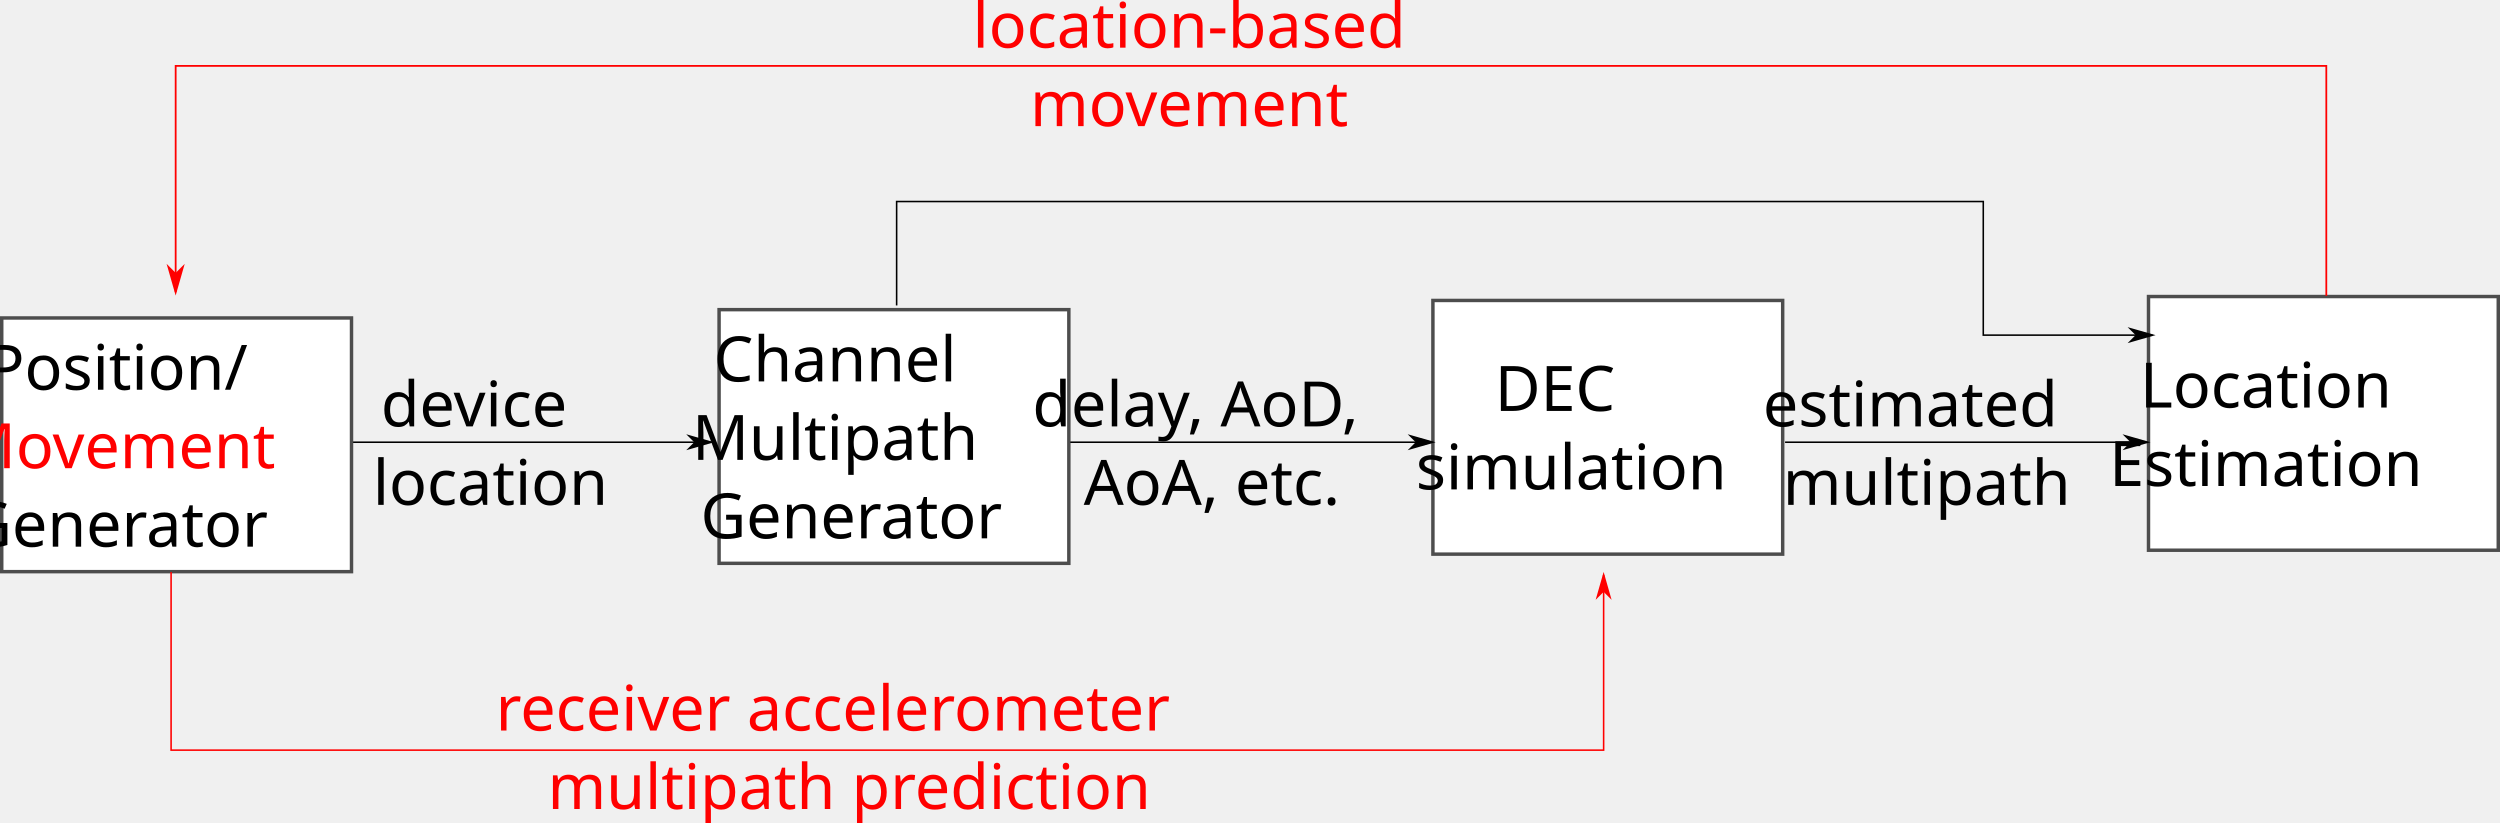
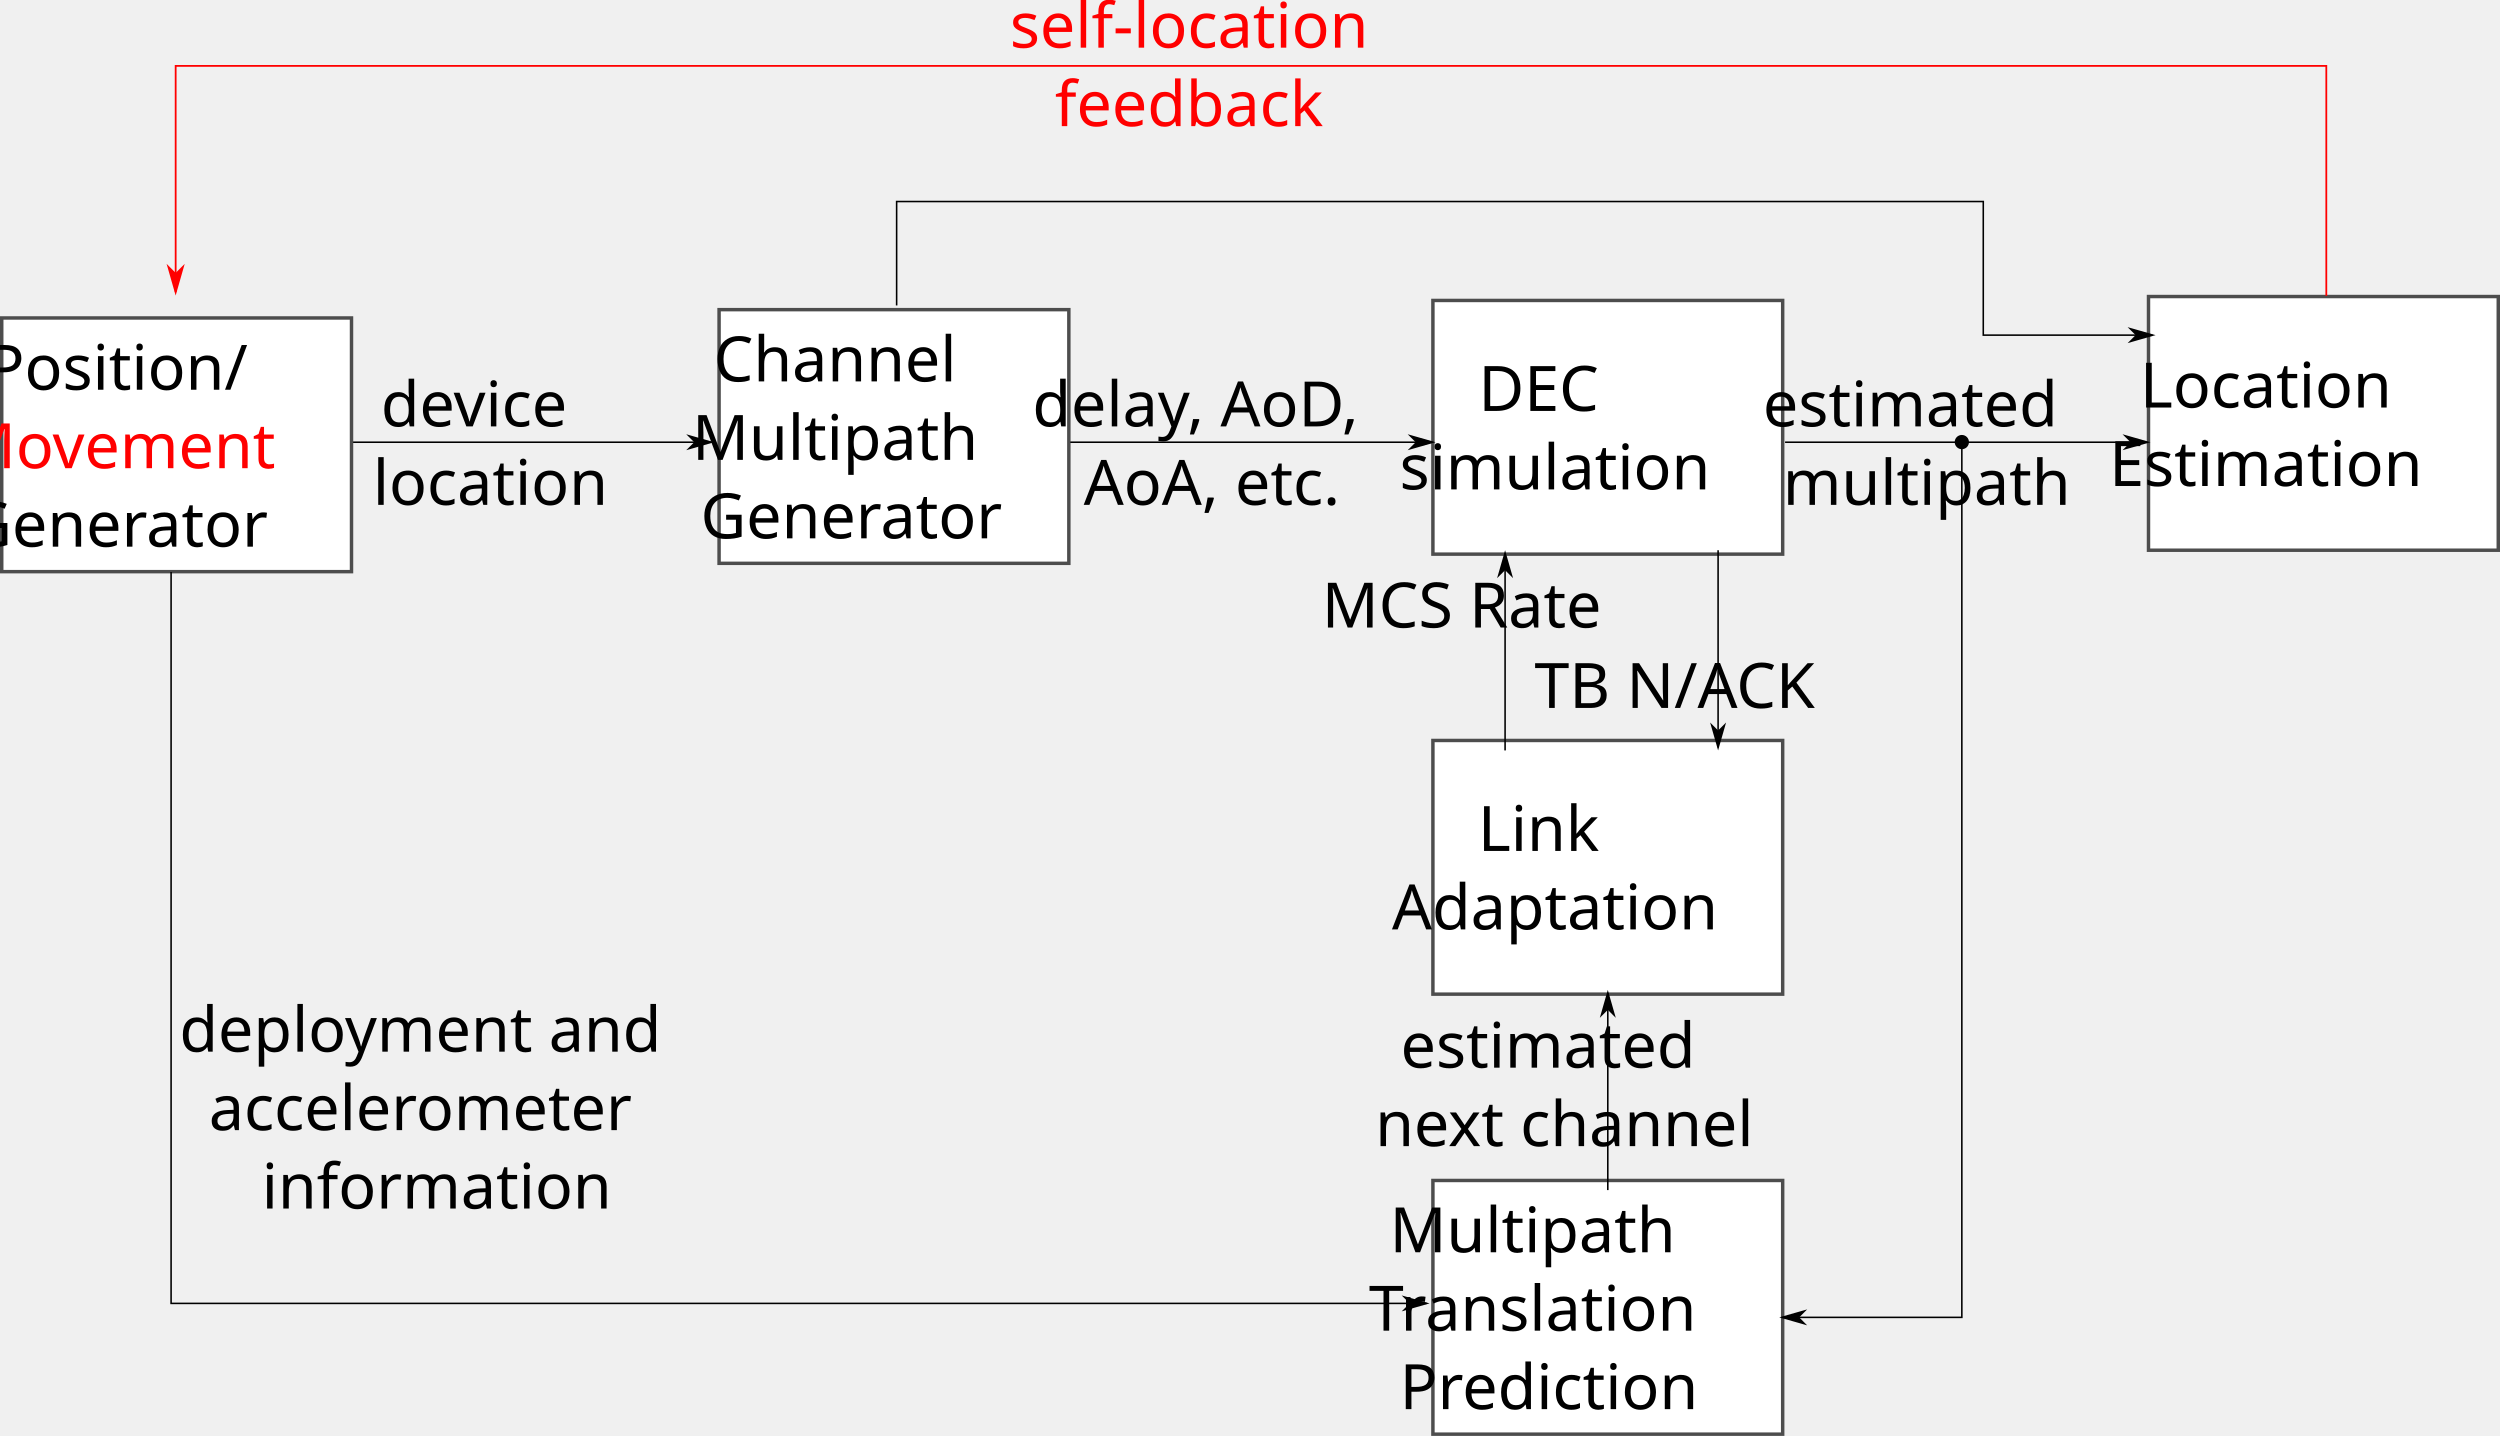
- <svg xmlns="http://www.w3.org/2000/svg" width="421.601mm" height="138.63mm" viewBox="0 0 421.601 138.63" version="1.1" id="svg8">
+ <svg xmlns="http://www.w3.org/2000/svg" width="421.601mm" height="242.15mm" viewBox="0 0 421.601 242.15" version="1.1" id="svg8">
  <defs id="defs2">
+     <marker style="overflow:visible" id="DotL" refX="0" refY="0" orient="auto">
+       <path transform="matrix(0.8,0,0,0.8,5.92,0.8)" style="fill:context-stroke;fill-rule:evenodd;stroke:context-stroke;stroke-width:1pt" d="m -2.5,-1 c 0,2.76 -2.24,5 -5,5 -2.76,0 -5,-2.24 -5,-5 0,-2.76 2.24,-5 5,-5 2.76,0 5,2.24 5,5 z" id="path13213" />
+     </marker>
    <marker style="overflow:visible" id="marker6019" refX="0" refY="0" orient="auto">
      <path transform="matrix(-0.8,0,0,-0.8,-10,0)" style="fill:#000000;fill-opacity:1;fill-rule:evenodd;stroke:#000000;stroke-width:1pt;stroke-opacity:1" d="M 0,0 5,-5 -12.5,0 5,5 Z" id="path6017" />
    </marker>
    <marker orient="auto" refY="0" refX="0" id="marker3504" style="overflow:visible">
      <path id="path3502" d="M 0,0 5,-5 -12.5,0 5,5 Z" style="fill:#ff0000;fill-opacity:1;fill-rule:evenodd;stroke:#ff0000;stroke-width:1pt;stroke-opacity:1" transform="matrix(-0.8,0,0,-0.8,-10,0)" />
    </marker>
    <marker orient="auto" refY="0" refX="0" id="marker3072" style="overflow:visible">
      <path id="path3070" d="M 0,0 5,-5 -12.5,0 5,5 Z" style="fill:#000000;fill-opacity:1;fill-rule:evenodd;stroke:#000000;stroke-width:1pt;stroke-opacity:1" transform="matrix(-0.8,0,0,-0.8,-10,0)" />
    </marker>
    <marker style="overflow:visible" id="marker2634" refX="0" refY="0" orient="auto">
      <path transform="matrix(-0.8,0,0,-0.8,-10,0)" style="fill:#000000;fill-opacity:1;fill-rule:evenodd;stroke:#000000;stroke-width:1pt;stroke-opacity:1" d="M 0,0 5,-5 -12.5,0 5,5 Z" id="path2632" />
    </marker>
-     <marker style="overflow:visible" id="marker2406" refX="0" refY="0" orient="auto">
-       <path transform="matrix(-0.8,0,0,-0.8,-10,0)" style="fill:#ff0000;fill-opacity:1;fill-rule:evenodd;stroke:#ff0000;stroke-width:1pt;stroke-opacity:1" d="M 0,0 5,-5 -12.5,0 5,5 Z" id="path2404" />
-     </marker>
    <marker orient="auto" refY="0" refX="0" id="Arrow1Lend" style="overflow:visible">
      <path id="path840" d="M 0,0 5,-5 -12.5,0 5,5 Z" style="fill:#000000;fill-opacity:1;fill-rule:evenodd;stroke:#000000;stroke-width:1pt;stroke-opacity:1" transform="matrix(-0.8,0,0,-0.8,-10,0)" />
    </marker>
  </defs>
-   <g id="layer1" transform="translate(105.9595,-42.82047)">
+   <g id="layer1" transform="translate(105.9595,-42.8205)">
    <rect style="fill:#ffffff;fill-opacity:1;stroke:#4d4d4d;stroke-width:0.584;stroke-miterlimit:4;stroke-dasharray:none;stroke-dashoffset:0;stroke-opacity:1" id="rect1121" width="58.985" height="42.782" x="256.364" y="92.828" />
-     <rect y="93.489" x="135.687" height="42.782" width="58.985" id="rect1119" style="fill:#ffffff;fill-opacity:1;stroke:#4d4d4d;stroke-width:0.584;stroke-miterlimit:4;stroke-dasharray:none;stroke-dashoffset:0;stroke-opacity:1" />
    <rect style="fill:#ffffff;fill-opacity:1;stroke:#4d4d4d;stroke-width:0.584;stroke-miterlimit:4;stroke-dasharray:none;stroke-dashoffset:0;stroke-opacity:1" id="rect815" width="58.985" height="42.782" x="15.306" y="95.039" />
    <text xml:space="preserve" style="font-style:normal;font-weight:normal;font-size:10.583px;line-height:1.25;font-family:sans-serif;text-align:center;letter-spacing:0px;word-spacing:0px;text-anchor:middle;fill:#000000;fill-opacity:1;stroke:none;stroke-width:0.265" x="44.501" y="107.147" id="text819">
      <tspan id="tspan817" x="44.501" y="107.147" style="text-align:center;text-anchor:middle;stroke-width:0.265">Channel</tspan>
      <tspan x="44.501" y="120.376" style="text-align:center;text-anchor:middle;stroke-width:0.265" id="tspan821">Multipath</tspan>
      <tspan x="44.501" y="133.605" style="text-align:center;text-anchor:middle;stroke-width:0.265" id="tspan823">Generator</tspan>
    </text>
-     <text xml:space="preserve" style="font-style:normal;font-weight:normal;font-size:10.583px;line-height:1.25;font-family:sans-serif;text-align:center;letter-spacing:0px;word-spacing:0px;text-anchor:middle;fill:#000000;fill-opacity:1;stroke:none;stroke-width:0.265" x="165.896" y="112.118" id="text827">
-       <tspan id="tspan825" x="165.896" y="112.118" style="text-align:center;text-anchor:middle;stroke-width:0.265">DEC</tspan>
-       <tspan x="165.896" y="125.347" style="text-align:center;text-anchor:middle;stroke-width:0.265" id="tspan829">simulation</tspan>
-     </text>
+     <g id="g13012">
+       <rect y="93.489" x="135.687" height="42.782" width="58.985" id="rect1119" style="fill:#ffffff;fill-opacity:1;stroke:#4d4d4d;stroke-width:0.584;stroke-miterlimit:4;stroke-dasharray:none;stroke-dashoffset:0;stroke-opacity:1" />
+       <text xml:space="preserve" style="font-style:normal;font-weight:normal;font-size:10.583px;line-height:1.25;font-family:sans-serif;text-align:center;letter-spacing:0px;word-spacing:0px;text-anchor:middle;fill:#000000;fill-opacity:1;stroke:none;stroke-width:0.265" x="165.896" y="112.118" id="text827">
+         <tspan id="tspan825" x="165.896" y="112.118" style="text-align:center;text-anchor:middle;stroke-width:0.265">DEC</tspan>
+         <tspan x="165.896" y="125.347" style="text-align:center;text-anchor:middle;stroke-width:0.265" id="tspan829">simulation</tspan>
+       </text>
+     </g>
    <text xml:space="preserve" style="font-style:normal;font-weight:normal;font-size:10.583px;line-height:1.25;font-family:sans-serif;text-align:center;letter-spacing:0px;word-spacing:0px;text-anchor:middle;fill:#000000;fill-opacity:1;stroke:none;stroke-width:0.265" x="285.787" y="111.55" id="text833">
      <tspan id="tspan831" x="285.787" y="111.55" style="text-align:center;text-anchor:middle;stroke-width:0.265">Location</tspan>
      <tspan x="285.787" y="124.779" style="text-align:center;text-anchor:middle;stroke-width:0.265" id="tspan1127">Estimation</tspan>
-       <tspan x="285.787" y="138.008" style="text-align:center;text-anchor:middle;stroke-width:0.265" id="tspan1123" />
+       <tspan x="285.787" y="138.008" id="tspan1123" />
    </text>
    <path style="fill:none;stroke:#000000;stroke-width:0.265;stroke-linecap:butt;stroke-linejoin:miter;stroke-miterlimit:4;stroke-dasharray:none;stroke-opacity:1;marker-end:url(#Arrow1Lend)" d="M -47.141,117.397 H 13.962" id="path835" />
    <rect style="fill:#ffffff;fill-opacity:1;stroke:#4d4d4d;stroke-width:0.584;stroke-miterlimit:4;stroke-dasharray:none;stroke-dashoffset:0;stroke-opacity:1" id="rect1121-3" width="58.985" height="42.782" x="-105.667" y="96.442" />
    <text xml:space="preserve" style="font-style:normal;font-weight:normal;font-size:10.583px;line-height:1.25;font-family:sans-serif;text-align:center;letter-spacing:0px;word-spacing:0px;text-anchor:middle;fill:#000000;fill-opacity:1;stroke:none;stroke-width:0.265" x="-76.568" y="108.549" id="text833-6">
      <tspan id="tspan831-7" x="-76.568" y="108.549" style="text-align:center;text-anchor:middle;stroke-width:0.265">Position/</tspan>
      <tspan x="-76.568" y="121.779" style="text-align:center;text-anchor:middle;fill:#ff0000;stroke-width:0.265" id="tspan1127-5">Movement</tspan>
      <tspan x="-76.568" y="135.008" style="text-align:center;text-anchor:middle;stroke-width:0.265" id="tspan1494">Generator</tspan>
-       <tspan x="-76.568" y="148.237" style="text-align:center;text-anchor:middle;stroke-width:0.265" id="tspan1123-3" />
+       <tspan x="-76.568" y="148.237" id="tspan1123-3" />
    </text>
    <text xml:space="preserve" style="font-style:normal;font-weight:normal;font-size:10.583px;line-height:1.25;font-family:sans-serif;text-align:center;letter-spacing:0px;word-spacing:0px;text-anchor:middle;fill:#000000;fill-opacity:1;stroke:none;stroke-width:0.265" x="-16.381" y="114.727" id="text1756">
      <tspan id="tspan1754" x="-16.381" y="114.727" style="stroke-width:0.265">device</tspan>
      <tspan x="-16.381" y="127.957" style="stroke-width:0.265" id="tspan1758">location</tspan>
    </text>
-     <path style="fill:none;stroke:#ff0000;stroke-width:0.265px;stroke-linecap:butt;stroke-linejoin:miter;stroke-opacity:1;marker-end:url(#marker2406)" d="m -77.106,139.283 v 30.041 h 241.583 v -29.541" id="path2424" />
-     <text id="text2454" y="166.02" x="44.125" style="font-style:normal;font-weight:normal;font-size:10.583px;line-height:1.25;font-family:sans-serif;text-align:center;letter-spacing:0px;word-spacing:0px;text-anchor:middle;fill:#ff0000;fill-opacity:1;stroke:none;stroke-width:0.265" xml:space="preserve">
-       <tspan style="fill:#ff0000;stroke-width:0.265" y="166.02" x="44.125" id="tspan2450">receiver accelerometer</tspan>
-       <tspan id="tspan2452" style="fill:#ff0000;stroke-width:0.265" y="179.249" x="44.125">multipath prediction</tspan>
+     <path style="fill:none;stroke:#000000;stroke-width:0.265px;stroke-linecap:butt;stroke-linejoin:miter;stroke-opacity:1;marker-end:url(#Arrow1Lend)" d="M -77.106,139.283 V 262.626 H 134.615" id="path2424" />
+     <text id="text2454" y="220.177" x="-25.435" style="font-style:normal;font-weight:normal;font-size:10.583px;line-height:1.25;font-family:sans-serif;text-align:center;letter-spacing:0px;word-spacing:0px;text-anchor:middle;fill:#000000;fill-opacity:1;stroke:none;stroke-width:0.265" xml:space="preserve">
+       <tspan style="fill:#000000;stroke-width:0.265" y="220.177" x="-25.435" id="tspan2450">deployment and</tspan>
+       <tspan style="fill:#000000;stroke-width:0.265" y="233.406" x="-25.435" id="tspan7462">accelerometer</tspan>
+       <tspan id="tspan2452" style="fill:#000000;stroke-width:0.265" y="246.635" x="-25.435">information</tspan>
    </text>
    <path id="path2624" d="M 74.526,117.397 H 135.63" style="fill:none;stroke:#000000;stroke-width:0.265;stroke-linecap:butt;stroke-linejoin:miter;stroke-miterlimit:4;stroke-dasharray:none;stroke-opacity:1;marker-end:url(#marker2634)" />
    <text id="text2630" y="114.727" x="105.286" style="font-style:normal;font-weight:normal;font-size:10.583px;line-height:1.25;font-family:sans-serif;text-align:center;letter-spacing:0px;word-spacing:0px;text-anchor:middle;fill:#000000;fill-opacity:1;stroke:none;stroke-width:0.265" xml:space="preserve">
      <tspan style="stroke-width:0.265" y="114.727" x="105.286" id="tspan2626">delay, AoD,</tspan>
      <tspan id="tspan2628" style="stroke-width:0.265" y="127.957" x="105.286">AoA, etc.</tspan>
    </text>
    <path style="fill:none;stroke:#000000;stroke-width:0.265;stroke-linecap:butt;stroke-linejoin:miter;stroke-miterlimit:4;stroke-dasharray:none;stroke-opacity:1;marker-end:url(#marker3072)" d="m 195.077,117.397 h 61.103" id="path3062" />
    <text xml:space="preserve" style="font-style:normal;font-weight:normal;font-size:10.583px;line-height:1.25;font-family:sans-serif;text-align:center;letter-spacing:0px;word-spacing:0px;text-anchor:middle;fill:#000000;fill-opacity:1;stroke:none;stroke-width:0.265" x="225.837" y="114.727" id="text3068">
      <tspan id="tspan3064" x="225.837" y="114.727" style="stroke-width:0.265">estimated</tspan>
      <tspan x="225.837" y="127.957" style="stroke-width:0.265" id="tspan3066">multipath</tspan>
    </text>
+     <text xml:space="preserve" style="font-style:normal;font-weight:normal;font-size:10.583px;line-height:1.25;font-family:sans-serif;text-align:center;letter-spacing:0px;word-spacing:0px;text-anchor:middle;fill:#000000;fill-opacity:1;stroke:none;stroke-width:0.265" x="164.733" y="222.873" id="text3068-3">
+       <tspan id="tspan3064-6" x="164.733" y="222.873" style="stroke-width:0.265">estimated</tspan>
+       <tspan x="164.733" y="236.102" style="stroke-width:0.265" id="tspan3066-7">next channel</tspan>
+     </text>
    <path id="path3500" d="M 286.35,92.725 V 53.932 H -76.337 v 38.146" style="fill:none;stroke:#ff0000;stroke-width:0.301px;stroke-linecap:butt;stroke-linejoin:miter;stroke-opacity:1;marker-end:url(#marker3504)" />
    <text xml:space="preserve" style="font-style:normal;font-weight:normal;font-size:10.583px;line-height:1.25;font-family:sans-serif;text-align:center;letter-spacing:0px;word-spacing:0px;text-anchor:middle;fill:#ff0000;fill-opacity:1;stroke:none;stroke-width:0.265" x="104.208" y="50.861" id="text5940">
-       <tspan id="tspan5936" x="104.208" y="50.861" style="fill:#ff0000;stroke-width:0.265">location-based</tspan>
-       <tspan x="104.208" y="64.09" style="fill:#ff0000;stroke-width:0.265" id="tspan5946">movement</tspan>
-       <tspan x="104.208" y="77.32" style="fill:#ff0000;stroke-width:0.265" id="tspan5938" />
+       <tspan id="tspan5936" x="104.208" y="50.861" style="fill:#ff0000;stroke-width:0.265">self-location</tspan>
+       <tspan x="104.208" y="64.09" style="fill:#ff0000;stroke-width:0.265" id="tspan5946">feedback</tspan>
+       <tspan x="104.208" y="77.32" id="tspan5938" />
    </text>
-     <path style="fill:none;stroke:#000000;stroke-width:0.265px;stroke-linecap:butt;stroke-linejoin:miter;stroke-opacity:1;marker-end:url(#marker6019)" d="M 45.249,94.331 V 76.806 H 228.501 v 22.531 l 28.539,0" id="path6007" />
+     <path style="fill:none;stroke:#000000;stroke-width:0.265px;stroke-linecap:butt;stroke-linejoin:miter;stroke-opacity:1;marker-end:url(#marker6019)" d="M 45.249,94.331 V 76.806 H 228.501 v 22.531 h 28.539" id="path6007" />
+     <g id="g13000" transform="translate(3.282501)">
+       <rect style="fill:#ffffff;fill-opacity:1;stroke:#4d4d4d;stroke-width:0.584;stroke-miterlimit:4;stroke-dasharray:none;stroke-dashoffset:0;stroke-opacity:1" id="rect6797" width="58.985" height="42.782" x="132.405" y="241.896" />
+       <text xml:space="preserve" style="font-style:normal;font-weight:normal;font-size:10.583px;line-height:1.25;font-family:sans-serif;text-align:center;letter-spacing:0px;word-spacing:0px;text-anchor:middle;fill:#000000;fill-opacity:1;stroke:none;stroke-width:0.265" x="161.6" y="254.003" id="text6805">
+         <tspan id="tspan6799" x="161.6" y="254.003" style="text-align:center;text-anchor:middle;stroke-width:0.265">Multipath</tspan>
+         <tspan x="161.6" y="267.232" style="text-align:center;text-anchor:middle;stroke-width:0.265" id="tspan6801">Translation</tspan>
+         <tspan x="161.6" y="280.462" style="text-align:center;text-anchor:middle;stroke-width:0.265" id="tspan6803">Prediction</tspan>
+       </text>
+     </g>
+     <g id="g13006" transform="translate(0,-1.344007)">
+       <rect y="169.037" x="135.687" height="42.782" width="58.985" id="rect6795" style="fill:#ffffff;fill-opacity:1;stroke:#4d4d4d;stroke-width:0.584;stroke-miterlimit:4;stroke-dasharray:none;stroke-dashoffset:0;stroke-opacity:1" />
+       <text xml:space="preserve" style="font-style:normal;font-weight:normal;font-size:10.583px;line-height:1.25;font-family:sans-serif;text-align:center;letter-spacing:0px;word-spacing:0px;text-anchor:middle;fill:#000000;fill-opacity:1;stroke:none;stroke-width:0.265" x="165.896" y="187.665" id="text6811">
+         <tspan id="tspan6807" x="165.896" y="187.665" style="text-align:center;text-anchor:middle;stroke-width:0.265">Link</tspan>
+         <tspan x="165.896" y="200.895" style="text-align:center;text-anchor:middle;stroke-width:0.265" id="tspan6809">Adaptation</tspan>
+       </text>
+     </g>
+     <path style="fill:none;stroke:#000000;stroke-width:0.265px;stroke-linecap:butt;stroke-linejoin:miter;stroke-opacity:1;marker-end:url(#Arrow1Lend)" d="m 183.781,135.613 v 33.247" id="path12913" />
+     <path style="fill:none;stroke:#000000;stroke-width:0.265px;stroke-linecap:butt;stroke-linejoin:miter;stroke-opacity:1;marker-end:url(#Arrow1Lend)" d="M 165.18,243.519 V 210.272" id="path13014" />
+     <path style="fill:none;stroke:#000000;stroke-width:0.265px;stroke-linecap:butt;stroke-linejoin:miter;stroke-opacity:1;marker-start:url(#DotL);marker-end:url(#Arrow1Lend)" d="M 224.885,117.394 V 264.982 H 194.607" id="path13148" />
+     <text xml:space="preserve" style="font-style:normal;font-weight:normal;font-size:10.583px;line-height:1.25;font-family:sans-serif;text-align:center;letter-spacing:0px;word-spacing:0px;text-anchor:middle;fill:#000000;fill-opacity:1;stroke:none;stroke-width:0.265" x="183.334" y="162.207" id="text16691">
+       <tspan x="183.334" y="162.207" style="stroke-width:0.265" id="tspan16689">TB N/ACK</tspan>
+     </text>
+     <path style="fill:none;stroke:#000000;stroke-width:0.265px;stroke-linecap:butt;stroke-linejoin:miter;stroke-opacity:1;marker-end:url(#Arrow1Lend)" d="M 147.859,169.374 V 136.127" id="path17847" />
+     <text xml:space="preserve" style="font-style:normal;font-weight:normal;font-size:10.583px;line-height:1.25;font-family:sans-serif;text-align:center;letter-spacing:0px;word-spacing:0px;text-anchor:middle;fill:#000000;fill-opacity:1;stroke:none;stroke-width:0.265" x="147.412" y="148.65" id="text17851">
+       <tspan x="147.412" y="148.65" style="stroke-width:0.265" id="tspan17849">MCS Rate</tspan>
+     </text>
  </g>
</svg>
